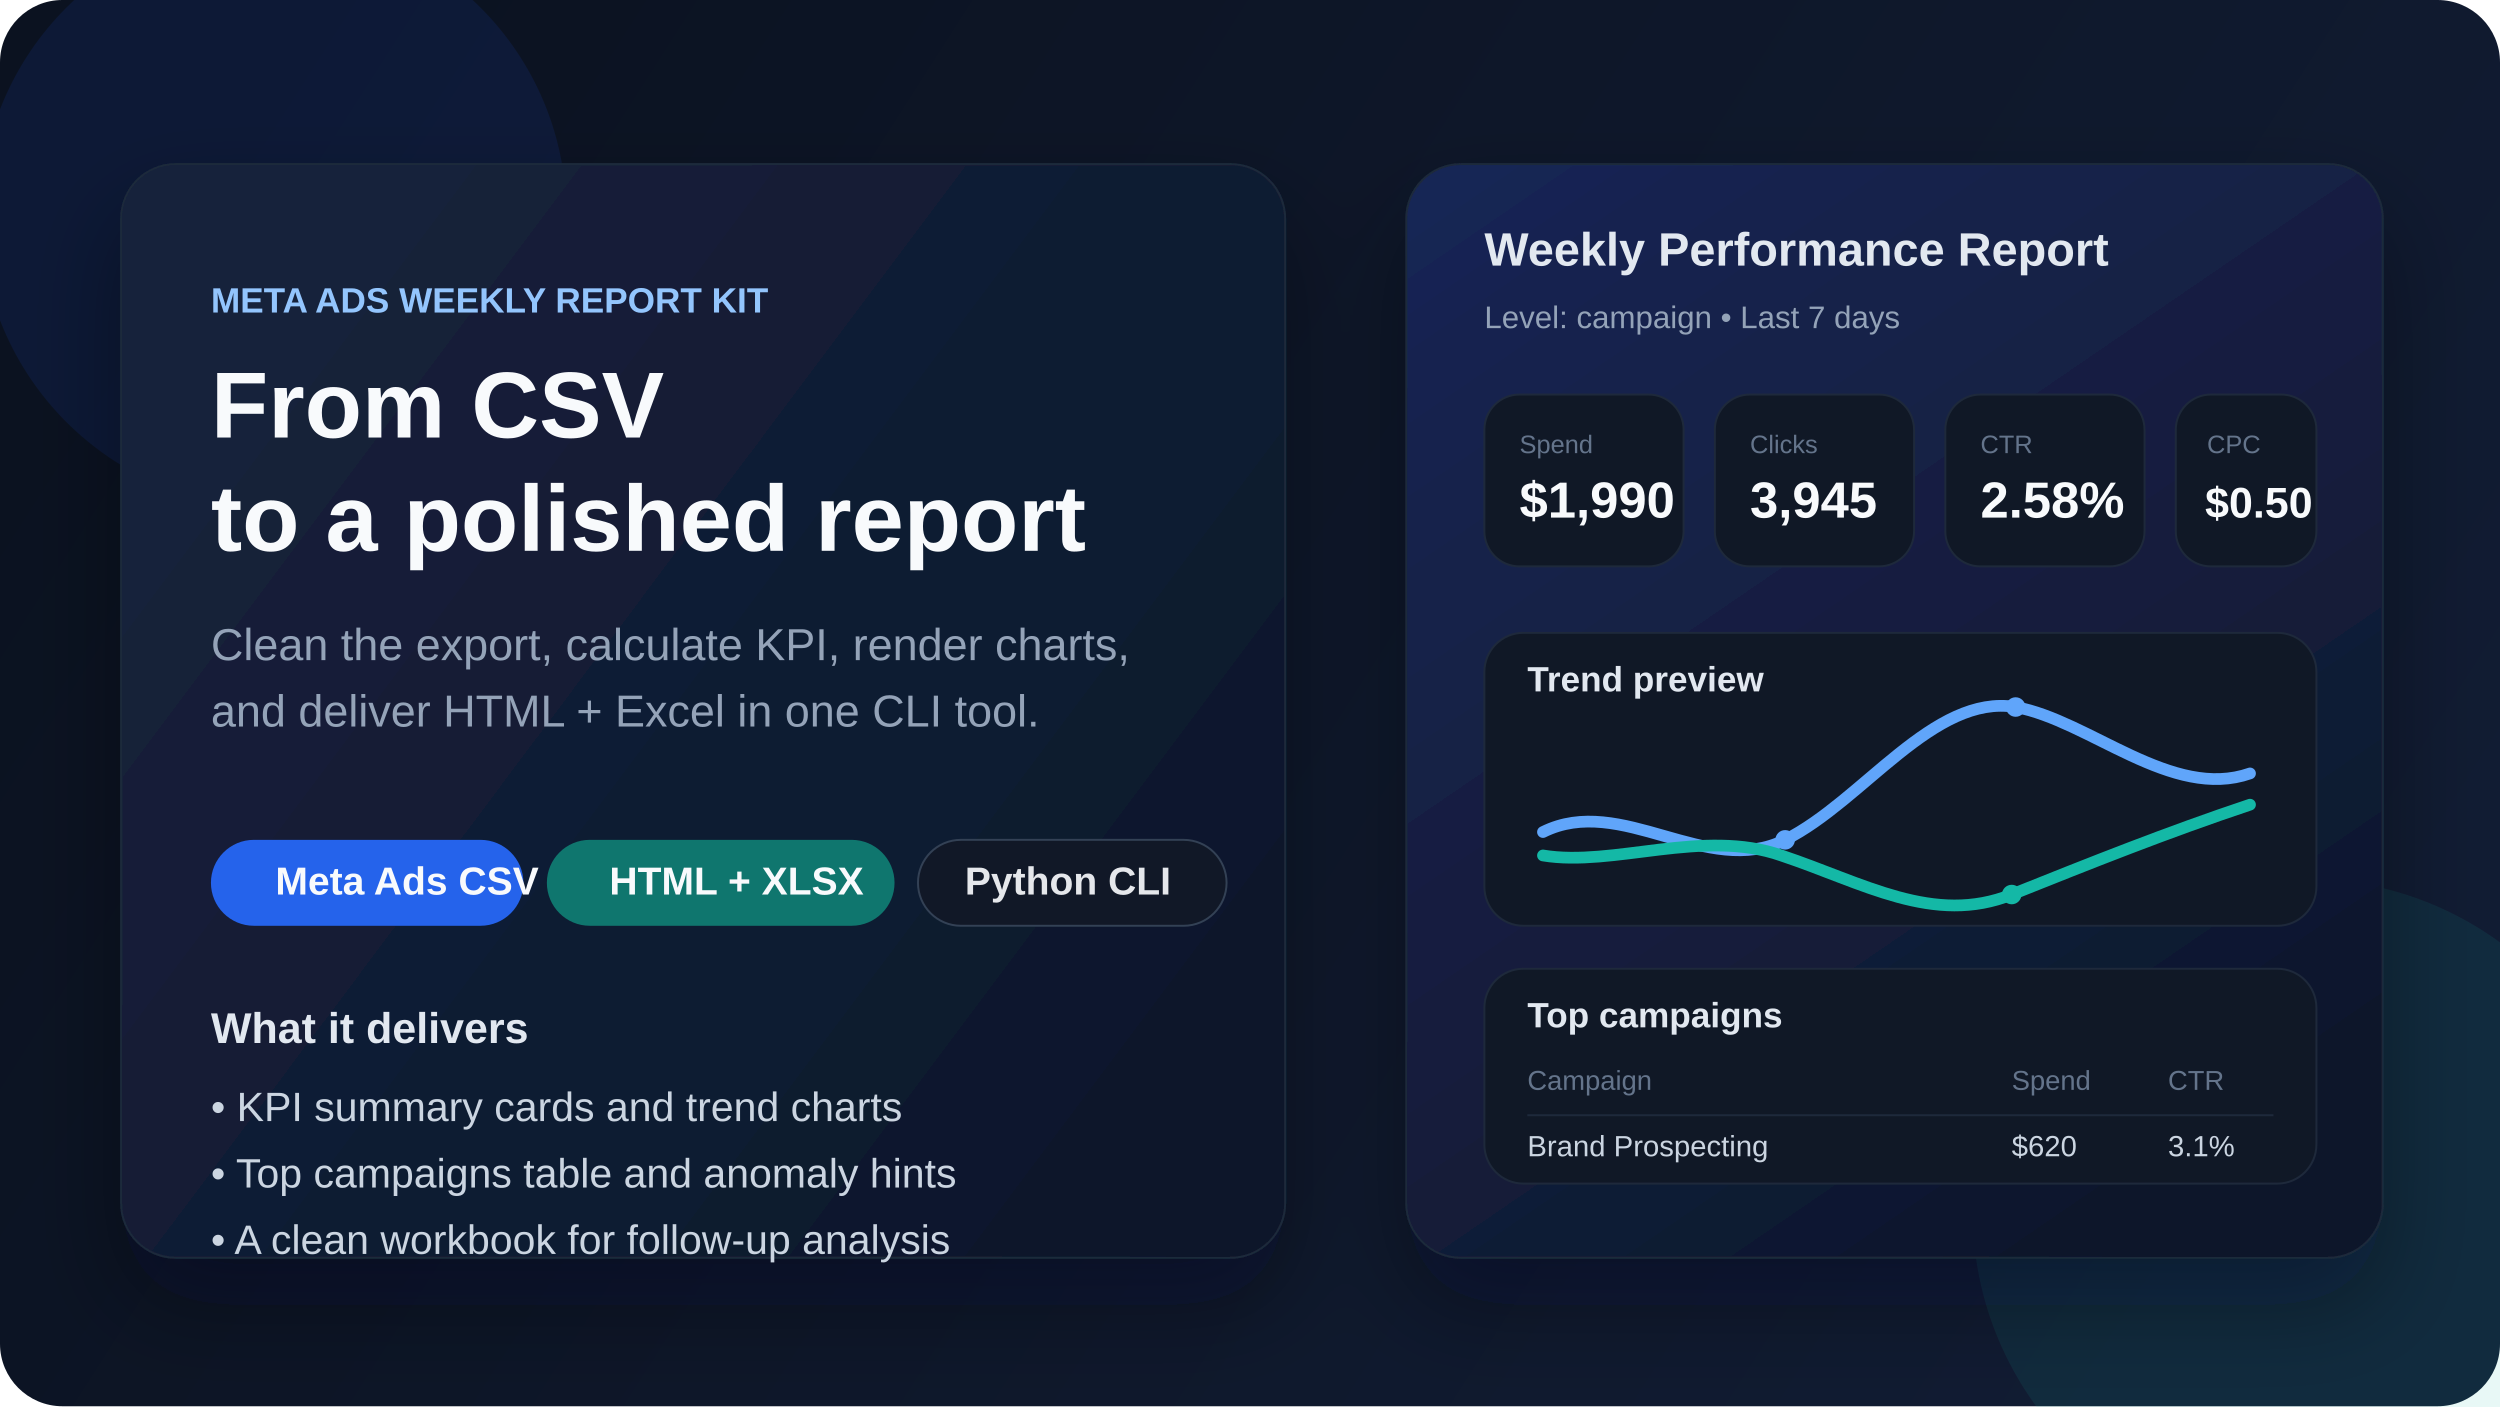
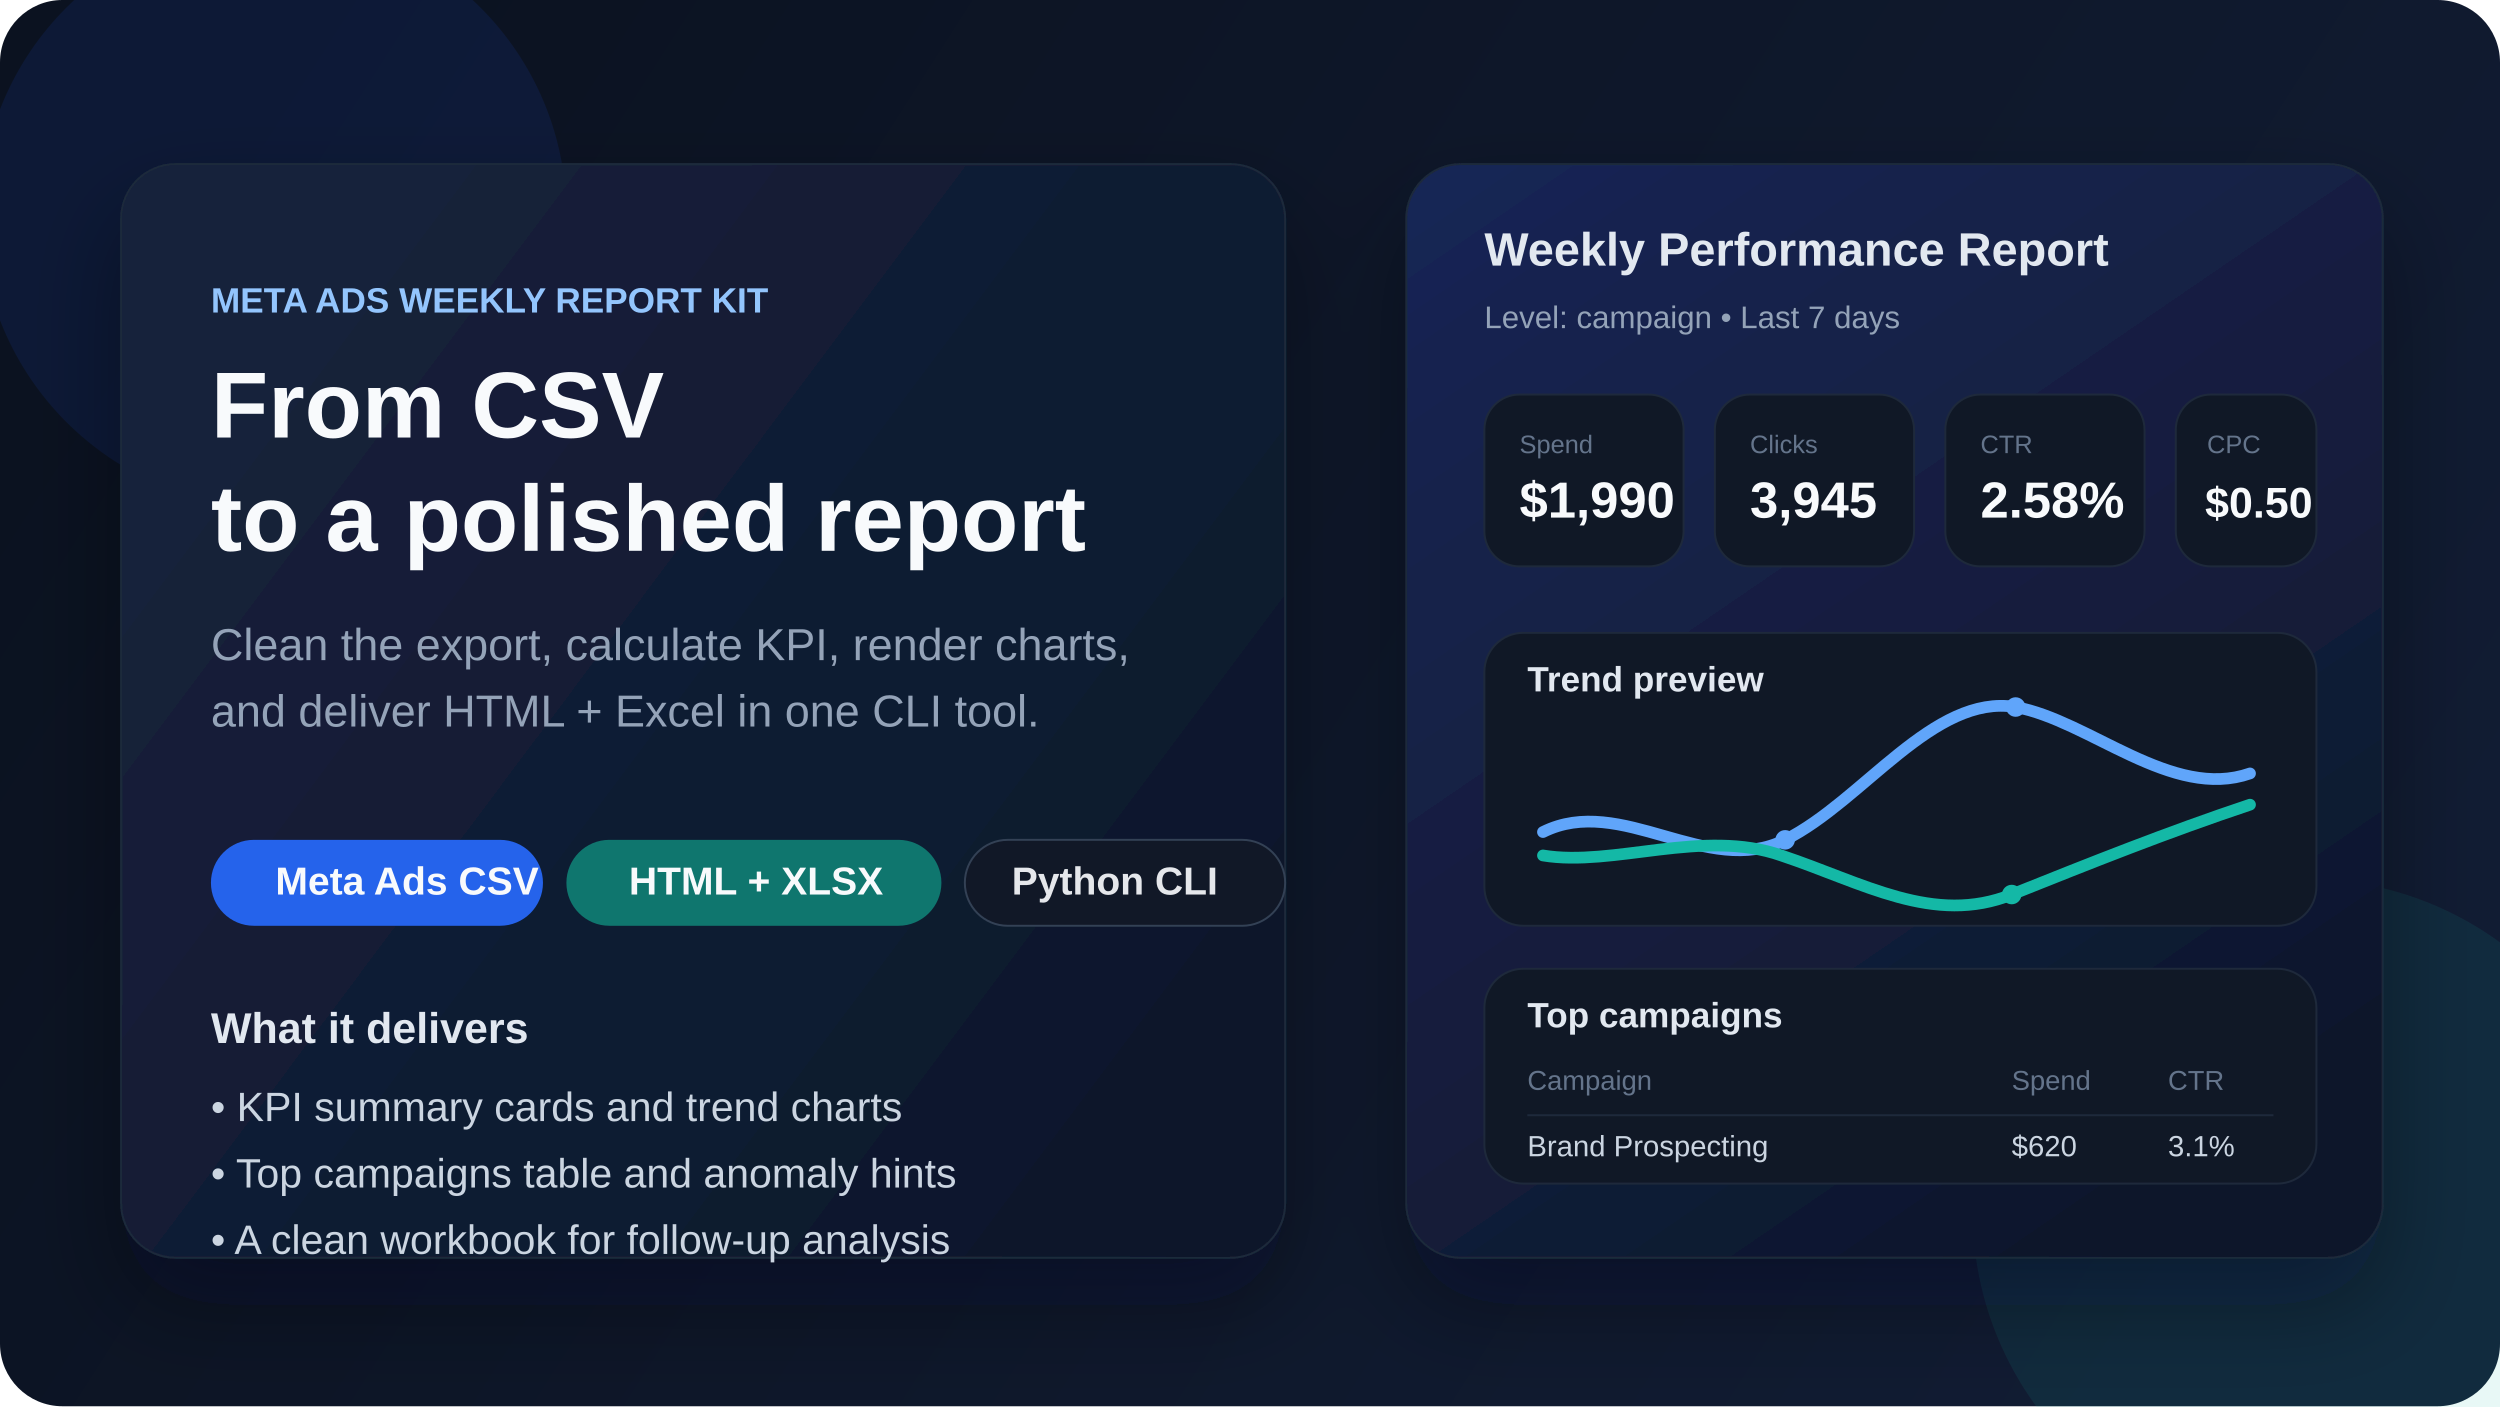
<svg xmlns="http://www.w3.org/2000/svg" width="1280" height="720" viewBox="0 0 1280 720" fill="none">
  <defs>
    <linearGradient id="bg" x1="120" y1="40" x2="1120" y2="680" gradientUnits="userSpaceOnUse">
      <stop stop-color="#0B1220" />
      <stop offset="1" stop-color="#111C33" />
    </linearGradient>
    <linearGradient id="panel" x1="760" y1="88" x2="1124" y2="620" gradientUnits="userSpaceOnUse">
      <stop stop-color="#172554" />
      <stop offset="1" stop-color="#0F172A" />
    </linearGradient>
    <linearGradient id="card" x1="80" y1="200" x2="640" y2="620" gradientUnits="userSpaceOnUse">
      <stop stop-color="#13213B" />
      <stop offset="1" stop-color="#0F172A" />
    </linearGradient>
    <filter id="shadow" x="0" y="0" width="1280" height="720" filterUnits="userSpaceOnUse" color-interpolation-filters="sRGB">
      <feDropShadow dx="0" dy="24" stdDeviation="24" flood-color="#020617" flood-opacity="0.35" />
    </filter>
  </defs>
  <rect width="1280" height="720" rx="32" fill="url(#bg)" />
  <circle cx="140" cy="110" r="150" fill="#1D4ED8" fill-opacity="0.12" />
  <circle cx="1180" cy="620" r="170" fill="#14B8A6" fill-opacity="0.10" />
  <g filter="url(#shadow)">
    <rect x="62" y="84" width="596" height="560" rx="28" fill="url(#card)" stroke="#1E293B" />
    <rect x="720" y="84" width="500" height="560" rx="28" fill="url(#panel)" stroke="#1E293B" />
  </g>
  <text x="108" y="160" fill="#93C5FD" font-family="Segoe UI, Arial, sans-serif" font-size="18" font-weight="700">META ADS WEEKLY REPORT KIT</text>
  <text x="108" y="224" fill="#F8FAFC" font-family="Segoe UI, Arial, sans-serif" font-size="48" font-weight="700">From CSV</text>
  <text x="108" y="282" fill="#F8FAFC" font-family="Segoe UI, Arial, sans-serif" font-size="48" font-weight="700">to a polished report</text>
  <text x="108" y="338" fill="#94A3B8" font-family="Segoe UI, Arial, sans-serif" font-size="23">Clean the export, calculate KPI, render charts,</text>
  <text x="108" y="372" fill="#94A3B8" font-family="Segoe UI, Arial, sans-serif" font-size="23">and deliver HTML + Excel in one CLI tool.</text>
-   <rect x="108" y="430" width="160" height="44" rx="22" fill="#2563EB" />
+   <rect x="108" y="430" width="170" height="44" rx="22" fill="#2563EB" />
  <text x="141" y="458" fill="#F8FAFC" font-family="Arial, Helvetica, sans-serif" font-size="20" font-weight="700">Meta Ads CSV</text>
-   <rect x="280" y="430" width="178" height="44" rx="22" fill="#0F766E" />
-   <text x="312" y="458" fill="#F8FAFC" font-family="Arial, Helvetica, sans-serif" font-size="20" font-weight="700">HTML + XLSX</text>
-   <rect x="470" y="430" width="158" height="44" rx="22" fill="#111827" stroke="#334155" />
-   <text x="494" y="458" fill="#E5E7EB" font-family="Arial, Helvetica, sans-serif" font-size="20" font-weight="700">Python CLI</text>
+   <rect x="290" y="430" width="192" height="44" rx="22" fill="#0F766E" />
+   <text x="322" y="458" fill="#F8FAFC" font-family="Arial, Helvetica, sans-serif" font-size="20" font-weight="700">HTML + XLSX</text>
+   <rect x="494" y="430" width="164" height="44" rx="22" fill="#111827" stroke="#334155" />
+   <text x="518" y="458" fill="#E5E7EB" font-family="Arial, Helvetica, sans-serif" font-size="20" font-weight="700">Python CLI</text>
  <text x="108" y="534" fill="#E2E8F0" font-family="Segoe UI, Arial, sans-serif" font-size="22" font-weight="700">What it delivers</text>
  <text x="108" y="574" fill="#CBD5E1" font-family="Segoe UI, Arial, sans-serif" font-size="21">• KPI summary cards and trend charts</text>
  <text x="108" y="608" fill="#CBD5E1" font-family="Segoe UI, Arial, sans-serif" font-size="21">• Top campaigns table and anomaly hints</text>
  <text x="108" y="642" fill="#CBD5E1" font-family="Segoe UI, Arial, sans-serif" font-size="21">• A clean workbook for follow-up analysis</text>
  <text x="760" y="136" fill="#E2E8F0" font-family="Segoe UI, Arial, sans-serif" font-size="24" font-weight="700">Weekly Performance Report</text>
  <text x="760" y="168" fill="#94A3B8" font-family="Segoe UI, Arial, sans-serif" font-size="16">Level: campaign   •   Last 7 days</text>
  <rect x="760" y="202" width="102" height="88" rx="18" fill="#101826" stroke="#1E293B" />
  <rect x="878" y="202" width="102" height="88" rx="18" fill="#101826" stroke="#1E293B" />
  <rect x="996" y="202" width="102" height="88" rx="18" fill="#101826" stroke="#1E293B" />
  <rect x="1114" y="202" width="72" height="88" rx="18" fill="#101826" stroke="#1E293B" />
  <text x="778" y="232" fill="#64748B" font-family="Segoe UI, Arial, sans-serif" font-size="13">Spend</text>
  <text x="778" y="265" fill="#F8FAFC" font-family="Segoe UI, Arial, sans-serif" font-size="26" font-weight="700">$1,990</text>
  <text x="896" y="232" fill="#64748B" font-family="Segoe UI, Arial, sans-serif" font-size="13">Clicks</text>
  <text x="896" y="265" fill="#F8FAFC" font-family="Segoe UI, Arial, sans-serif" font-size="26" font-weight="700">3,945</text>
  <text x="1014" y="232" fill="#64748B" font-family="Segoe UI, Arial, sans-serif" font-size="13">CTR</text>
  <text x="1014" y="265" fill="#F8FAFC" font-family="Segoe UI, Arial, sans-serif" font-size="26" font-weight="700">2.58%</text>
  <text x="1130" y="232" fill="#64748B" font-family="Segoe UI, Arial, sans-serif" font-size="13">CPC</text>
  <text x="1129" y="265" fill="#F8FAFC" font-family="Segoe UI, Arial, sans-serif" font-size="22" font-weight="700">$0.50</text>
  <rect x="760" y="324" width="426" height="150" rx="20" fill="#101826" stroke="#1E293B" />
  <text x="782" y="354" fill="#E2E8F0" font-family="Segoe UI, Arial, sans-serif" font-size="18" font-weight="700">Trend preview</text>
  <path d="M790 426C830 406 874 450 914 430C954 410 990 355 1032 362C1070 369 1112 410 1152 396" stroke="#60A5FA" stroke-width="6" stroke-linecap="round" />
  <path d="M790 438C826 444 872 424 912 438C954 452 990 474 1030 458C1070 442 1110 426 1152 412" stroke="#14B8A6" stroke-width="6" stroke-linecap="round" />
  <circle cx="914" cy="430" r="5" fill="#60A5FA" />
  <circle cx="1032" cy="362" r="5" fill="#60A5FA" />
  <circle cx="1030" cy="458" r="5" fill="#14B8A6" />
  <rect x="760" y="496" width="426" height="110" rx="20" fill="#101826" stroke="#1E293B" />
  <text x="782" y="526" fill="#E2E8F0" font-family="Segoe UI, Arial, sans-serif" font-size="18" font-weight="700">Top campaigns</text>
  <text x="782" y="558" fill="#64748B" font-family="Segoe UI, Arial, sans-serif" font-size="14">Campaign</text>
  <text x="1030" y="558" fill="#64748B" font-family="Segoe UI, Arial, sans-serif" font-size="14">Spend</text>
  <text x="1110" y="558" fill="#64748B" font-family="Segoe UI, Arial, sans-serif" font-size="14">CTR</text>
  <line x1="782" y1="571" x2="1164" y2="571" stroke="#1E293B" />
  <text x="782" y="592" fill="#CBD5E1" font-family="Segoe UI, Arial, sans-serif" font-size="15">Brand Prospecting</text>
  <text x="1030" y="592" fill="#CBD5E1" font-family="Segoe UI, Arial, sans-serif" font-size="15">$620</text>
  <text x="1110" y="592" fill="#CBD5E1" font-family="Segoe UI, Arial, sans-serif" font-size="15">3.1%</text>
</svg>
